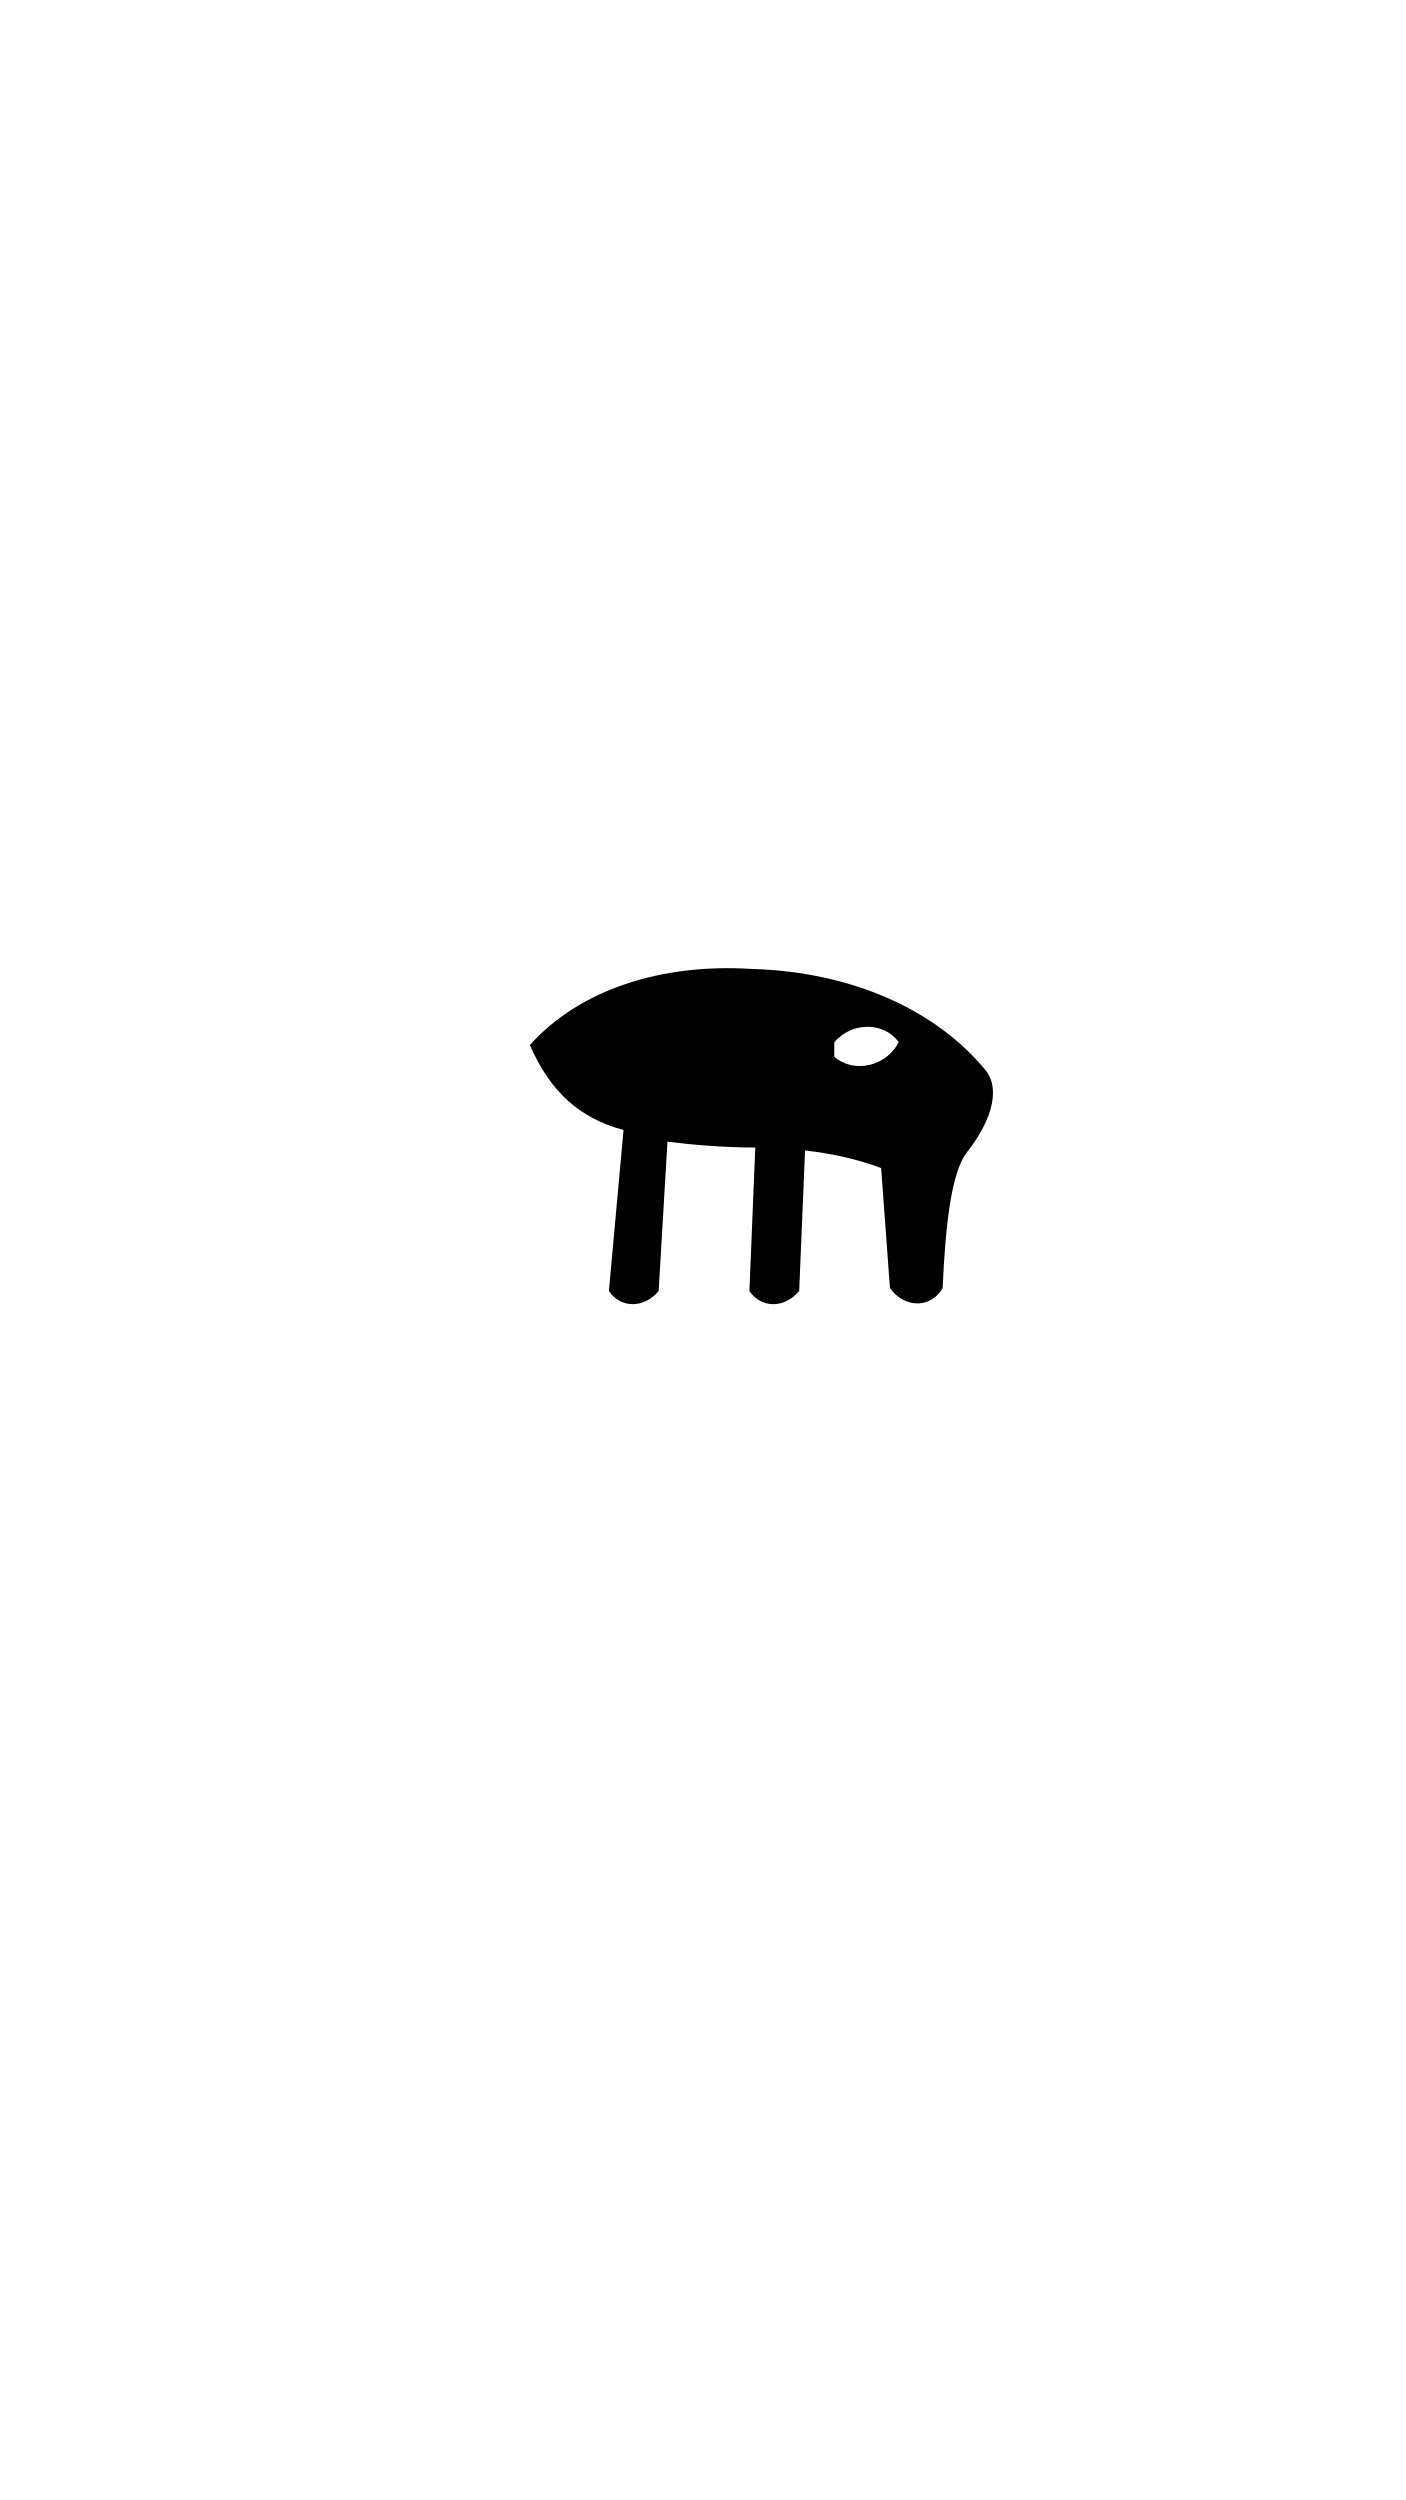
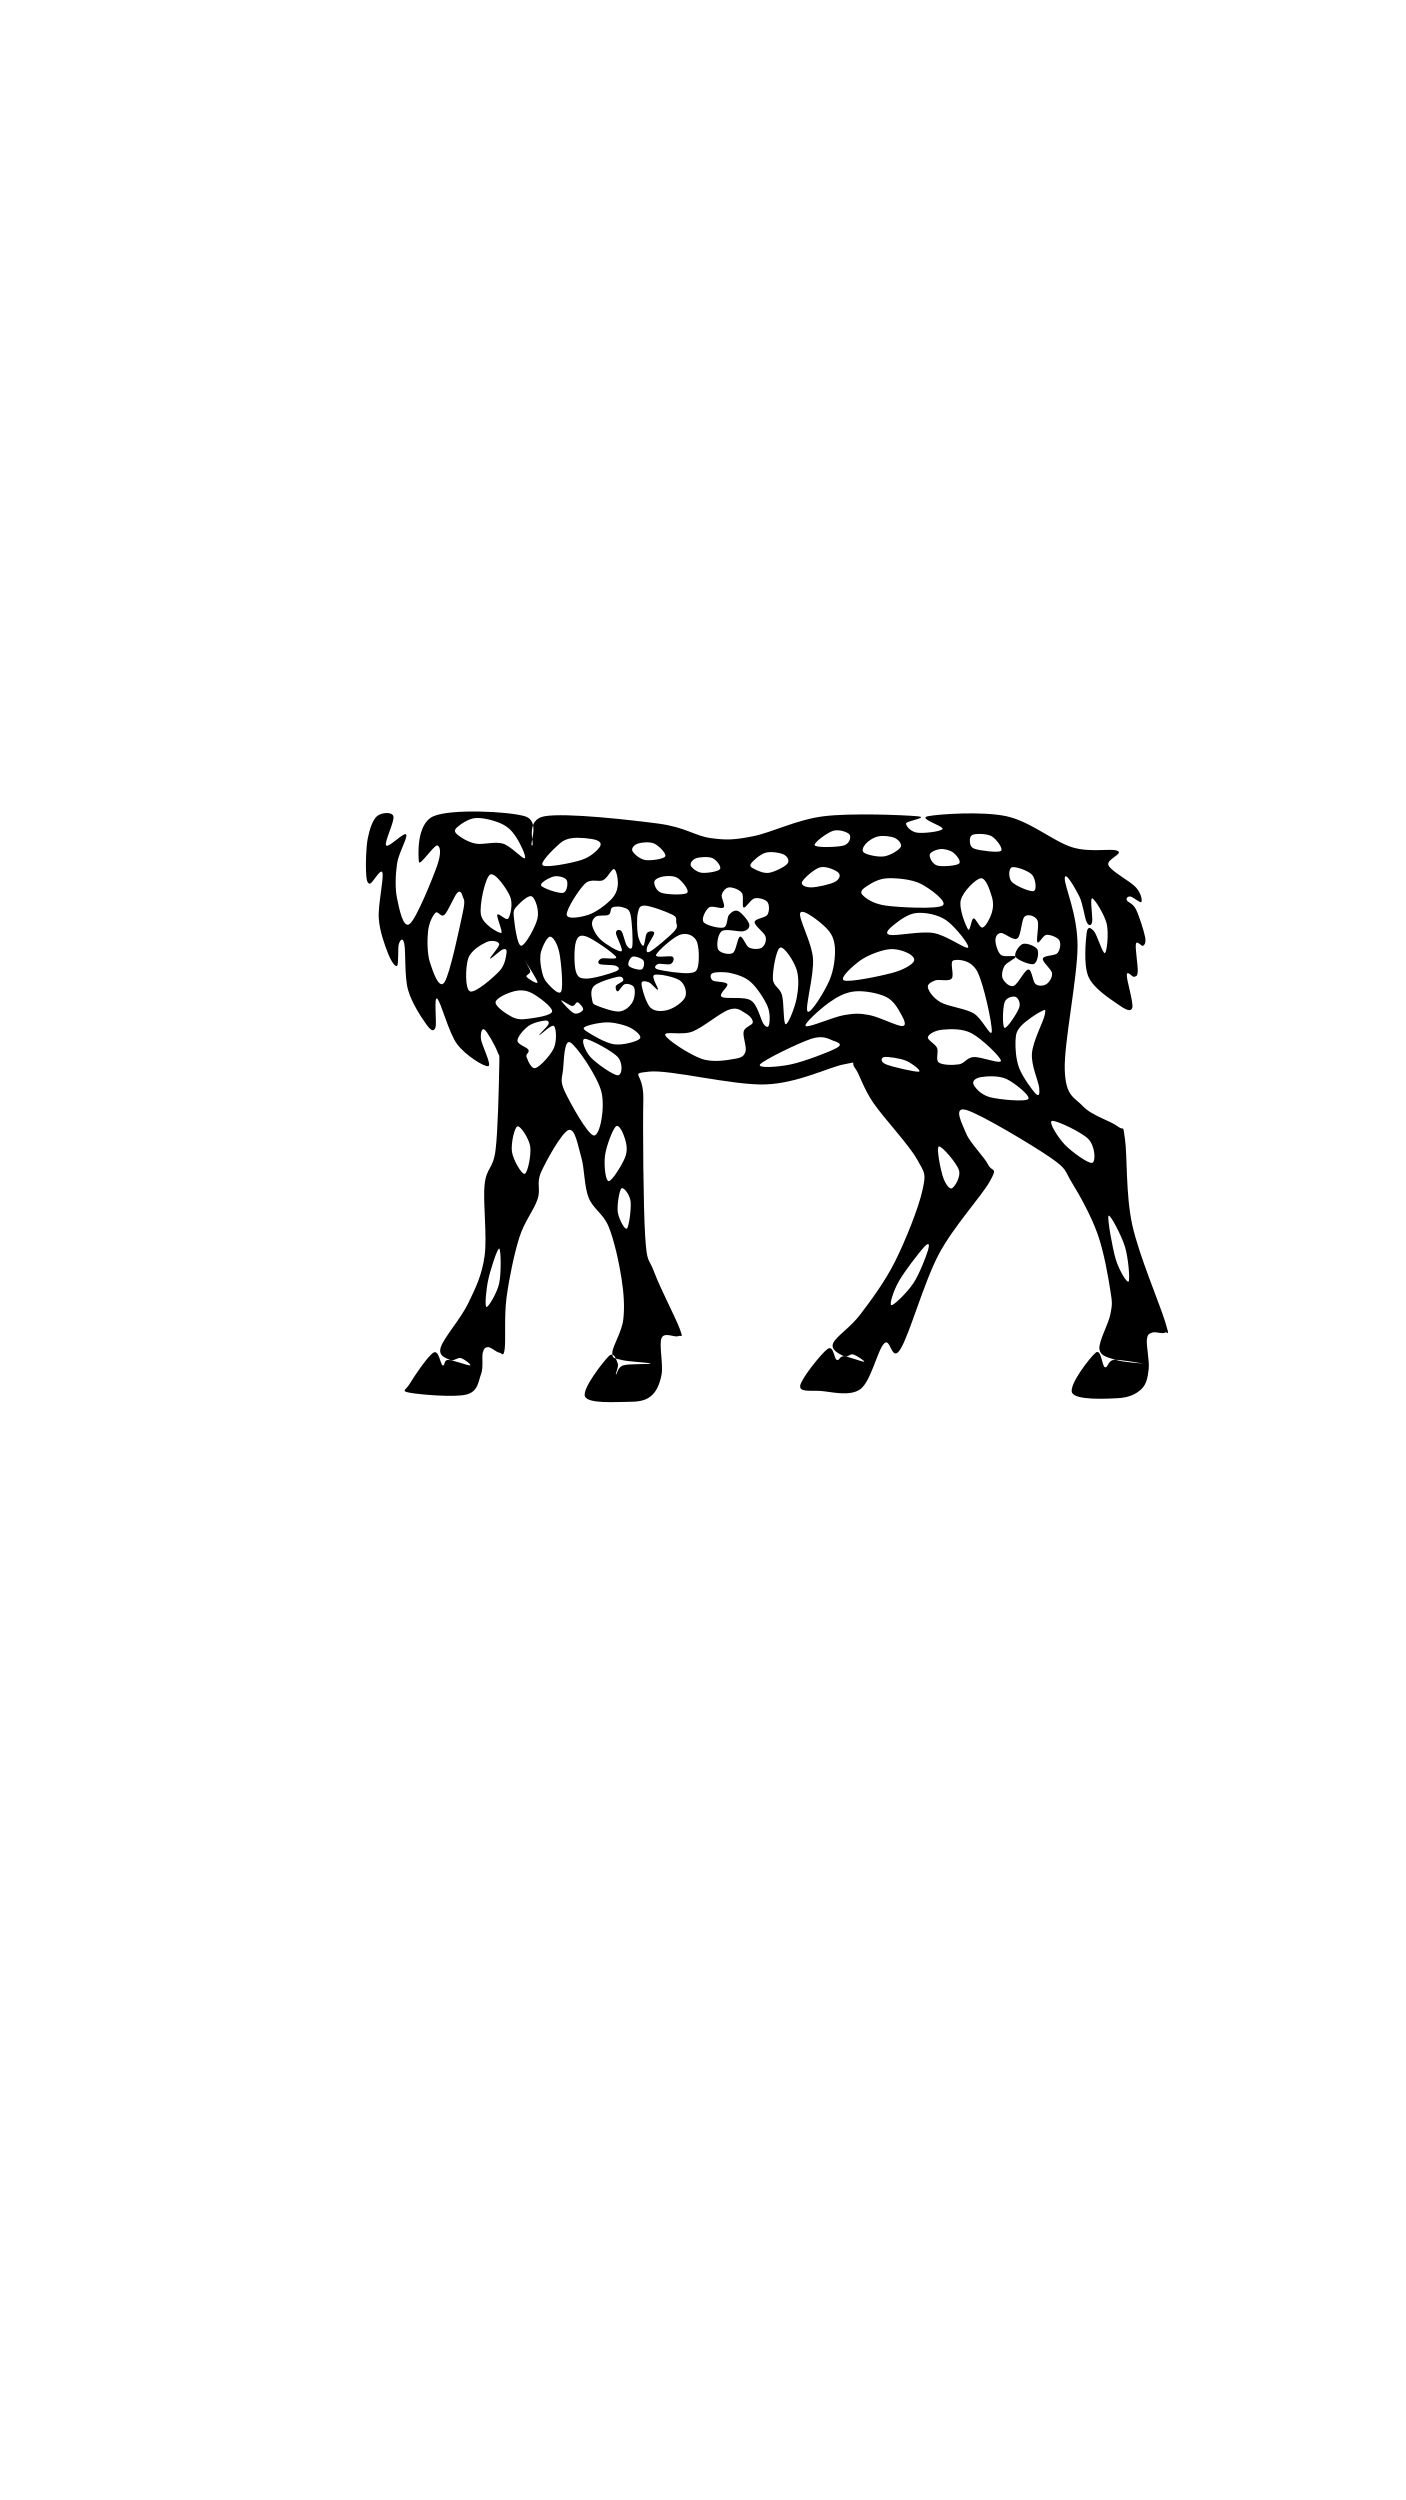
<svg xmlns="http://www.w3.org/2000/svg" viewBox="0 0 480 854" role="img" aria-labelledby="title" data-coordinate-system="shadow-loom-stage-480x854">
-   <path fill="currentColor" fill-rule="evenodd" clip-rule="evenodd" d="M 181 357 C 198 338 226 329 257 331 C 291 332 320 345 337 366 C 342 373 338 384 330 394 C 325 401 323 418 322 440 C 318 447 309 447 304 440 L 301 399 C 293 396 284 394 275 393 L 273 441 C 268 447 260 447 256 441 L 258 392 C 247 392 236 391 228 390 L 225 441 C 220 447 212 447 208 441 L 213 386 C 198 382 188 373 181 357 Z M 285 356 C 291 349 302 349 307 356 C 303 364 292 367 285 361 Z" />
+   <path fill="currentColor" fill-rule="evenodd" clip-rule="evenodd" d="M 128.77 278.82 C 130.22 277.58 133.86 277.16 134.38 278.82 C 134.90 280.49 131.16 287.76 131.89 288.80 C 132.61 289.84 138.12 284.02 138.74 285.06 C 139.36 286.10 136.14 291.39 135.63 295.03 C 135.11 298.66 134.90 303.44 135.63 306.87 C 136.35 310.30 137.70 317.46 139.99 315.59 C 142.27 313.73 147.78 300.12 149.34 295.65 C 150.89 291.19 150.37 289.00 149.34 288.80 C 148.30 288.59 143.31 296.07 143.10 294.41 C 142.90 292.74 142.07 281.42 148.09 278.82 C 154.11 276.23 173.64 277.16 179.25 278.82 C 184.86 280.49 180.60 288.80 181.74 288.80 C 182.89 288.80 178.94 280.07 186.11 278.82 C 193.27 277.58 215.29 280.07 224.75 281.32 C 234.20 282.56 237.42 285.58 242.82 286.30 C 248.22 287.03 250.71 286.93 257.15 285.68 C 263.59 284.43 272.11 279.97 281.46 278.82 C 290.81 277.68 308.57 278.41 313.24 278.82 C 317.92 279.24 309.50 280.38 309.50 281.32 C 309.50 282.25 311.16 284.12 313.24 284.43 C 315.32 284.75 321.34 284.12 321.97 283.19 C 322.59 282.25 313.35 279.55 316.98 278.82 C 320.62 278.10 335.57 277.06 343.78 278.82 C 351.99 280.59 359.88 287.45 366.22 289.42 C 372.55 291.39 379.72 289.63 381.80 290.67 C 383.87 291.70 377.64 293.57 378.68 295.65 C 379.72 297.73 386.16 301.05 388.03 303.13 C 389.90 305.21 390.21 307.60 389.90 308.12 C 389.59 308.64 386.99 306.35 386.16 306.25 C 385.33 306.14 384.60 306.77 384.91 307.49 C 385.22 308.22 386.99 308.53 388.03 310.61 C 389.07 312.69 390.73 317.88 391.14 319.96 C 391.56 322.03 391.04 322.66 390.52 323.07 C 390.00 323.49 388.34 321.00 388.03 322.45 C 387.72 323.90 388.76 329.93 388.65 331.80 C 388.55 333.67 388.03 333.46 387.41 333.67 C 386.78 333.88 385.02 331.28 384.91 333.04 C 384.81 334.81 387.30 342.60 386.78 344.26 C 386.26 345.92 384.29 344.78 381.80 343.02 C 379.30 341.25 373.59 337.72 371.82 333.67 C 370.06 329.62 370.89 321.31 371.20 318.71 C 371.51 316.11 372.66 316.95 373.69 318.09 C 374.73 319.23 376.71 325.98 377.43 325.57 C 378.16 325.15 378.78 318.71 378.06 315.59 C 377.33 312.48 373.90 306.97 373.07 306.87 C 372.24 306.77 373.38 313.62 373.07 314.97 C 372.76 316.32 371.93 316.43 371.20 314.97 C 370.47 313.52 369.96 308.74 368.71 306.25 C 367.46 303.75 363.83 297.21 363.72 300.01 C 363.62 302.82 368.09 312.17 368.09 323.07 C 368.09 333.98 363.41 356.31 363.72 365.45 C 364.03 374.59 366.94 374.70 369.96 377.92 C 372.97 381.14 379.41 382.90 381.80 384.77 C 384.19 386.64 383.46 383.53 384.29 389.13 C 385.12 394.74 384.50 408.04 386.78 418.43 C 389.07 428.81 396.13 445.33 398.00 451.46 C 399.87 457.58 398.73 454.57 398.00 455.20 C 397.27 455.82 394.68 454.78 393.64 455.20 C 392.60 455.61 391.98 455.61 391.77 457.69 C 391.56 459.77 392.70 464.86 392.39 467.66 C 392.08 470.46 391.66 472.85 389.90 474.52 C 388.13 476.18 385.74 477.42 381.80 477.63 C 377.85 477.84 367.46 478.36 366.22 475.76 C 364.97 473.16 372.45 463.51 374.32 462.05 C 376.19 460.60 376.40 466.62 377.43 467.04 C 378.47 467.45 378.37 464.75 380.55 464.54 C 382.73 464.34 390.42 465.79 390.52 465.79 C 390.63 465.79 383.67 465.37 381.17 464.54 C 378.68 463.71 375.88 463.40 375.56 460.80 C 375.25 458.21 378.68 452.29 379.30 448.96 C 379.93 445.64 380.03 445.43 379.30 440.86 C 378.58 436.29 377.12 427.67 374.94 421.54 C 372.76 415.41 368.92 408.45 366.22 404.09 C 363.52 399.73 364.76 399.52 358.74 395.37 C 352.71 391.21 334.85 380.51 330.07 379.16 C 325.29 377.81 328.82 384.15 330.07 387.26 C 331.32 390.38 336.20 395.16 337.55 397.86 C 338.90 400.56 340.98 398.38 338.17 403.47 C 335.37 408.56 325.81 418.84 320.72 428.40 C 315.63 437.95 310.75 455.71 307.63 460.80 C 304.52 465.89 304.31 456.65 302.02 458.93 C 299.74 461.22 297.56 471.81 293.92 474.52 C 290.29 477.22 283.64 475.35 280.21 475.14 C 276.78 474.93 272.94 475.66 273.36 473.27 C 273.77 470.88 280.63 462.26 282.70 460.80 C 284.78 459.35 284.89 464.13 285.82 464.54 C 286.76 464.96 286.76 463.19 288.31 463.30 C 289.87 463.40 294.65 465.27 295.17 465.17 C 295.69 465.06 292.57 462.99 291.43 462.67 C 290.29 462.36 289.46 463.92 288.31 463.30 C 287.17 462.67 283.64 461.32 284.57 458.93 C 285.51 456.55 290.39 453.64 293.92 448.96 C 297.45 444.29 302.23 437.95 305.76 430.89 C 309.30 423.83 313.87 412.40 315.11 406.58 C 316.36 400.77 316.05 400.98 313.24 395.99 C 310.44 391.00 301.82 381.86 298.29 376.67 C 294.75 371.48 293.71 367.01 292.05 364.83 C 290.39 362.65 293.40 362.65 288.31 363.58 C 283.22 364.52 272.63 370.02 261.52 370.44 C 250.40 370.85 228.59 365.24 221.63 366.08 C 214.67 366.91 219.97 366.08 219.76 375.42 C 219.55 384.77 219.76 412.30 220.38 422.16 C 221.01 432.03 221.53 429.33 223.50 434.63 C 225.47 439.93 230.87 450.31 232.22 453.95 C 233.57 457.58 232.64 455.92 231.60 456.44 C 230.56 456.96 226.93 454.88 225.99 457.07 C 225.06 459.25 226.62 466.21 225.99 469.53 C 225.37 472.85 224.23 475.45 222.25 477.01 C 220.28 478.57 217.89 478.88 214.15 478.88 C 210.41 478.88 200.86 479.60 199.82 477.01 C 198.78 474.41 206.05 465.17 207.92 463.30 C 209.79 461.43 210.62 464.75 211.03 465.79 C 211.45 466.83 210.10 469.43 210.41 469.53 C 210.72 469.63 210.93 467.04 212.90 466.41 C 214.88 465.79 222.36 466.10 222.25 465.79 C 222.15 465.48 214.46 465.17 212.28 464.54 C 210.10 463.92 209.06 464.34 209.16 462.05 C 209.27 459.77 212.38 455.09 212.90 450.83 C 213.42 446.57 213.11 441.80 212.28 436.50 C 211.45 431.20 209.79 423.62 207.92 419.05 C 206.05 414.48 202.62 413.02 201.06 409.08 C 199.51 405.13 199.71 399.21 198.57 395.37 C 197.43 391.52 196.49 385.19 194.21 386.02 C 191.92 386.85 186.63 396.41 184.86 400.35 C 183.09 404.30 184.86 405.96 183.61 409.70 C 182.37 413.44 179.15 417.18 177.38 422.79 C 175.62 428.40 173.85 437.02 173.02 443.35 C 172.19 449.69 172.81 457.69 172.40 460.80 C 171.98 463.92 171.46 462.15 170.53 462.05 C 169.59 461.95 167.72 460.18 166.79 460.18 C 165.85 460.18 165.33 460.49 164.92 462.05 C 164.50 463.61 165.23 467.14 164.29 469.53 C 163.36 471.92 163.36 475.35 159.31 476.38 C 155.26 477.42 143.21 476.38 139.99 475.76 C 136.77 475.14 138.64 474.93 139.99 472.65 C 141.34 470.36 146.22 463.09 148.09 462.05 C 149.96 461.01 150.37 466.00 151.21 466.41 C 152.04 466.83 151.52 464.54 153.08 464.54 C 154.63 464.54 159.83 466.52 160.55 466.41 C 161.28 466.31 158.58 464.23 157.44 463.92 C 156.30 463.61 154.84 465.17 153.70 464.54 C 152.56 463.92 149.54 463.40 150.58 460.18 C 151.62 456.96 157.44 450.42 159.93 445.22 C 162.42 440.03 164.60 435.77 165.54 429.02 C 166.47 422.27 164.92 410.74 165.54 404.71 C 166.16 398.69 168.45 399.52 169.28 392.87 C 170.11 386.23 170.42 370.44 170.53 364.83 C 170.63 359.22 170.73 361.40 169.90 359.22 C 169.07 357.04 166.47 352.47 165.54 351.74 C 164.60 351.01 164.09 352.78 164.29 354.86 C 164.50 356.93 168.14 363.89 166.79 364.21 C 165.44 364.52 159.10 360.57 156.19 356.73 C 153.28 352.88 150.58 342.08 149.34 341.15 C 148.09 340.21 149.34 349.66 148.71 351.12 C 148.09 352.57 147.15 352.05 145.60 349.87 C 144.04 347.69 140.61 342.60 139.36 338.03 C 138.12 333.46 138.64 325.05 138.12 322.45 C 137.60 319.85 136.66 321.20 136.25 322.45 C 135.83 323.70 136.25 329.41 135.63 329.93 C 135.00 330.45 133.55 328.27 132.51 325.57 C 131.47 322.87 129.70 318.30 129.39 313.73 C 129.08 309.15 131.16 300.12 130.64 298.14 C 130.12 296.17 127.21 301.99 126.28 301.88 C 125.34 301.78 125.13 300.12 125.03 297.52 C 124.93 294.92 125.03 289.42 125.65 286.30 C 126.28 283.19 127.32 280.07 128.77 278.82 Z M 249.05 344.89 C 246.04 345.92 240.22 350.91 236.59 352.36 C 232.95 353.82 226.72 352.05 227.24 353.61 C 227.76 355.17 235.76 360.36 239.70 361.71 C 243.65 363.06 248.43 362.13 250.92 361.71 C 253.41 361.30 254.14 360.78 254.66 359.22 C 255.18 357.66 253.62 354.03 254.04 352.36 C 254.45 350.70 257.05 350.29 257.15 349.25 C 257.26 348.21 256.01 346.86 254.66 346.13 C 253.31 345.41 252.06 343.85 249.05 344.89 Z M 350.01 313.10 C 348.87 314.14 348.87 319.65 347.52 320.58 C 346.17 321.52 343.16 318.61 341.91 318.71 C 340.66 318.81 340.04 319.96 340.04 321.20 C 340.04 322.45 340.77 325.25 341.91 326.19 C 343.05 327.12 346.69 326.19 346.90 326.81 C 347.10 327.44 343.88 328.68 343.16 329.93 C 342.43 331.18 342.01 333.15 342.53 334.29 C 343.05 335.43 344.82 337.30 346.27 336.78 C 347.73 336.26 350.01 331.28 351.26 331.18 C 352.51 331.07 352.71 335.33 353.75 336.16 C 354.79 336.99 356.56 336.78 357.49 336.16 C 358.43 335.54 359.57 333.88 359.36 332.42 C 359.15 330.97 355.93 328.58 356.24 327.44 C 356.56 326.29 360.30 326.60 361.23 325.57 C 362.16 324.53 362.48 322.24 361.85 321.20 C 361.23 320.16 358.74 319.23 357.49 319.33 C 356.24 319.44 354.89 322.66 354.37 321.83 C 353.86 321.00 355.10 315.80 354.37 314.35 C 353.65 312.89 351.15 312.06 350.01 313.10 Z M 249.05 303.13 C 247.91 303.23 246.87 304.48 246.56 305.62 C 246.25 306.77 247.91 309.26 247.18 309.99 C 246.45 310.71 243.34 309.15 242.20 309.99 C 241.05 310.82 239.49 313.83 240.33 314.97 C 241.16 316.11 245.73 317.26 247.18 316.84 C 248.64 316.43 248.22 313.41 249.05 312.48 C 249.88 311.54 251.02 310.71 252.17 311.23 C 253.31 311.75 255.59 314.45 255.91 315.59 C 256.22 316.74 255.59 317.67 254.04 318.09 C 252.48 318.50 248.01 317.05 246.56 318.09 C 245.10 319.13 244.69 323.07 245.31 324.32 C 245.93 325.57 249.05 326.29 250.30 325.57 C 251.54 324.84 251.86 320.27 252.79 319.96 C 253.73 319.65 254.66 323.07 255.91 323.70 C 257.15 324.32 259.33 324.32 260.27 323.70 C 261.20 323.07 261.93 321.41 261.52 319.96 C 261.10 318.50 257.67 316.22 257.78 314.97 C 257.88 313.73 261.41 313.62 262.14 312.48 C 262.87 311.34 262.87 309.05 262.14 308.12 C 261.41 307.18 259.13 306.56 257.78 306.87 C 256.43 307.18 254.76 310.30 254.04 309.99 C 253.31 309.67 254.24 306.14 253.41 305.00 C 252.58 303.86 250.19 303.03 249.05 303.13 Z M 325.71 328.06 C 324.25 328.47 326.12 333.15 325.08 334.29 C 324.04 335.43 320.82 334.40 319.47 334.91 C 318.12 335.43 316.67 336.16 316.98 337.41 C 317.29 338.65 318.75 340.94 321.34 342.39 C 323.94 343.85 329.65 344.47 332.56 346.13 C 335.47 347.79 338.59 354.75 338.79 352.36 C 339.00 349.98 335.99 335.85 333.81 331.80 C 331.63 327.75 327.16 327.64 325.71 328.06 Z M 194.83 356.10 C 192.65 354.86 192.65 362.65 192.34 365.45 C 192.03 368.26 191.20 369.19 192.96 372.93 C 194.73 376.67 200.86 387.89 202.93 387.89 C 205.01 387.89 206.78 378.23 205.43 372.93 C 204.08 367.63 197.01 357.35 194.83 356.10 Z M 292.05 338.65 C 288.83 338.97 286.13 340.42 283.33 342.39 C 280.52 344.37 274.40 349.77 275.23 350.49 C 276.06 351.22 284.68 347.38 288.31 346.76 C 291.95 346.13 293.71 346.13 297.04 346.76 C 300.36 347.38 306.49 350.60 308.26 350.49 C 310.02 350.39 308.57 347.79 307.63 346.13 C 306.70 344.47 305.24 341.77 302.65 340.52 C 300.05 339.28 295.27 338.34 292.05 338.65 Z M 156.19 305.00 C 155.15 306.04 153.08 311.34 151.83 312.48 C 150.58 313.62 149.65 310.92 148.71 311.86 C 147.78 312.79 146.53 315.28 146.22 318.09 C 145.91 320.89 145.91 325.77 146.84 328.68 C 147.78 331.59 149.96 338.34 151.83 335.54 C 153.70 332.73 157.02 316.74 158.06 311.86 C 159.10 306.97 158.37 307.39 158.06 306.25 C 157.75 305.10 157.23 303.96 156.19 305.00 Z M 273.36 311.86 C 272.63 313.62 277.30 321.83 277.72 327.44 C 278.13 333.04 274.91 344.26 275.85 345.51 C 276.78 346.76 281.77 338.55 283.33 334.91 C 284.89 331.28 285.41 326.71 285.20 323.70 C 284.99 320.68 284.05 318.81 282.08 316.84 C 280.11 314.87 274.08 310.09 273.36 311.86 Z M 321.97 351.74 C 319.47 351.95 317.29 353.20 316.98 354.23 C 316.67 355.27 319.47 356.52 320.10 357.97 C 320.72 359.43 319.47 362.02 320.72 362.96 C 321.97 363.89 325.60 363.89 327.58 363.58 C 329.55 363.27 330.17 361.30 332.56 361.09 C 334.95 360.88 342.01 363.69 341.91 362.34 C 341.81 360.99 335.26 354.75 331.94 352.99 C 328.62 351.22 324.46 351.53 321.97 351.74 Z M 303.27 300.01 C 300.26 300.12 297.87 301.57 296.42 302.51 C 294.96 303.44 293.51 304.48 294.55 305.62 C 295.58 306.77 298.08 308.74 302.65 309.36 C 307.22 309.99 319.99 310.61 321.97 309.36 C 323.94 308.12 317.60 303.44 314.49 301.88 C 311.37 300.33 306.28 299.91 303.27 300.01 Z M 162.42 279.45 C 159.93 279.66 157.23 281.63 156.19 282.56 C 155.15 283.50 155.15 284.12 156.19 285.06 C 157.23 285.99 159.83 287.65 162.42 288.17 C 165.02 288.69 168.97 287.34 171.77 288.17 C 174.58 289.00 178.52 293.57 179.25 293.16 C 179.98 292.74 177.48 287.65 176.13 285.68 C 174.78 283.71 173.43 282.36 171.15 281.32 C 168.86 280.28 164.92 279.24 162.42 279.45 Z M 209.79 296.90 C 208.96 296.59 207.71 299.81 206.05 300.64 C 204.39 301.47 201.89 299.91 199.82 301.88 C 197.74 303.86 193.38 310.71 193.58 312.48 C 193.79 314.24 198.57 313.31 201.06 312.48 C 203.56 311.65 206.88 309.15 208.54 307.49 C 210.20 305.83 210.83 304.27 211.03 302.51 C 211.24 300.74 210.62 297.21 209.79 296.90 Z M 355.62 345.51 C 354.27 346.13 350.22 348.83 348.77 350.49 C 347.31 352.16 347.00 353.09 346.90 355.48 C 346.79 357.87 347.00 361.82 348.14 364.83 C 349.29 367.84 352.61 372.41 353.75 373.55 C 354.89 374.70 355.21 373.97 355.00 371.68 C 354.79 369.40 352.19 364.00 352.51 359.84 C 352.82 355.69 356.35 349.14 356.87 346.76 C 357.39 344.37 356.97 344.89 355.62 345.51 Z M 200.44 319.96 C 198.15 319.13 197.32 319.85 196.70 321.83 C 196.08 323.80 196.08 329.72 196.70 331.80 C 197.32 333.88 198.15 334.29 200.44 334.29 C 202.73 334.29 208.75 332.53 210.41 331.80 C 212.07 331.07 211.35 330.34 210.41 329.93 C 209.48 329.51 205.63 329.72 204.80 329.31 C 203.97 328.89 204.49 327.85 205.43 327.44 C 206.36 327.02 211.24 328.06 210.41 326.81 C 209.58 325.57 202.73 320.79 200.44 319.96 Z M 166.16 321.83 C 164.40 322.66 160.87 324.63 159.93 327.44 C 159.00 330.24 158.79 337.93 160.55 338.65 C 162.32 339.38 168.45 333.98 170.53 331.80 C 172.60 329.62 172.81 326.81 173.02 325.57 C 173.23 324.32 172.71 324.01 171.77 324.32 C 170.84 324.63 167.62 327.75 167.41 327.44 C 167.20 327.12 170.73 323.38 170.53 322.45 C 170.32 321.52 167.93 321.00 166.16 321.83 Z M 209.16 309.99 C 208.33 310.40 208.85 311.96 207.92 312.48 C 206.98 313.00 204.49 312.48 203.56 313.10 C 202.62 313.73 202.00 314.87 202.31 316.22 C 202.62 317.57 203.76 319.75 205.43 321.20 C 207.09 322.66 211.45 325.36 212.28 324.94 C 213.11 324.53 210.41 319.85 210.41 318.71 C 210.41 317.57 211.66 317.36 212.28 318.09 C 212.90 318.81 213.53 322.24 214.15 323.07 C 214.77 323.90 215.81 324.84 216.02 323.07 C 216.23 321.31 215.92 314.66 215.40 312.48 C 214.88 310.30 213.94 310.40 212.90 309.99 C 211.87 309.57 210.00 309.57 209.16 309.99 Z M 313.24 311.86 C 310.33 312.06 307.32 314.35 305.76 315.59 C 304.21 316.84 301.71 318.81 303.89 319.33 C 306.08 319.85 314.38 317.98 318.85 318.71 C 323.32 319.44 329.97 324.42 330.69 323.70 C 331.42 322.97 326.12 316.32 323.21 314.35 C 320.31 312.37 316.15 311.65 313.24 311.86 Z M 303.27 324.32 C 300.57 324.74 296.42 326.29 293.92 328.06 C 291.43 329.82 286.55 334.19 288.31 334.91 C 290.08 335.64 300.57 333.46 304.52 332.42 C 308.46 331.38 311.06 329.82 312.00 328.68 C 312.93 327.54 311.58 326.29 310.13 325.57 C 308.67 324.84 305.97 323.90 303.27 324.32 Z M 220.38 309.36 C 218.41 309.26 218.31 310.19 217.89 311.86 C 217.47 313.52 217.58 317.46 217.89 319.33 C 218.20 321.20 219.24 323.18 219.76 323.07 C 220.28 322.97 220.38 319.44 221.01 318.71 C 221.63 317.98 223.50 317.88 223.50 318.71 C 223.50 319.54 221.21 322.66 221.01 323.70 C 220.80 324.74 220.69 325.88 222.25 324.94 C 223.81 324.01 228.90 319.75 230.35 318.09 C 231.81 316.43 231.08 315.91 230.98 314.97 C 230.87 314.04 231.50 313.41 229.73 312.48 C 227.97 311.54 222.36 309.47 220.38 309.36 Z M 167.41 298.77 C 165.75 299.81 163.67 309.15 164.29 312.48 C 164.92 315.80 170.21 318.71 171.15 318.71 C 172.08 318.71 169.49 313.31 169.90 312.48 C 170.32 311.65 172.91 314.76 173.64 313.73 C 174.37 312.69 175.30 308.74 174.26 306.25 C 173.23 303.75 169.07 297.73 167.41 298.77 Z M 266.50 323.70 C 265.15 324.22 263.90 331.59 264.01 334.29 C 264.11 336.99 266.40 337.30 267.12 339.90 C 267.85 342.50 267.54 349.66 268.37 349.87 C 269.20 350.08 271.49 344.26 272.11 341.15 C 272.73 338.03 273.04 334.08 272.11 331.18 C 271.18 328.27 267.85 323.18 266.50 323.70 Z M 335.05 300.01 C 333.29 300.22 328.93 304.58 328.20 307.49 C 327.47 310.40 329.97 316.43 330.69 317.46 C 331.42 318.50 331.73 313.83 332.56 313.73 C 333.39 313.62 334.64 317.15 335.68 316.84 C 336.72 316.53 338.27 313.62 338.79 311.86 C 339.31 310.09 339.42 308.22 338.79 306.25 C 338.17 304.27 336.82 299.81 335.05 300.01 Z M 232.22 319.33 C 229.94 320.16 224.54 324.94 224.12 326.19 C 223.71 327.44 228.90 326.29 229.73 326.81 C 230.56 327.33 229.94 328.89 229.11 329.31 C 228.28 329.72 225.47 328.99 224.75 329.31 C 224.02 329.62 222.98 330.66 224.75 331.18 C 226.51 331.69 233.05 332.63 235.34 332.42 C 237.63 332.21 238.04 331.80 238.46 329.93 C 238.87 328.06 238.87 322.97 237.83 321.20 C 236.79 319.44 234.51 318.50 232.22 319.33 Z M 223.50 333.04 C 222.25 333.56 225.06 337.62 224.75 338.03 C 224.43 338.45 222.56 335.85 221.63 335.54 C 220.69 335.23 219.03 334.71 219.14 336.16 C 219.24 337.62 220.69 342.81 222.25 344.26 C 223.81 345.72 226.51 345.51 228.48 344.89 C 230.46 344.26 233.47 342.19 234.09 340.52 C 234.72 338.86 233.99 336.16 232.22 334.91 C 230.46 333.67 224.75 332.53 223.50 333.04 Z M 277.10 354.86 C 272.94 356.21 260.79 362.13 259.65 363.58 C 258.50 365.04 265.88 364.52 270.24 363.58 C 274.60 362.65 283.43 359.32 285.82 357.97 C 288.21 356.62 286.03 356.00 284.57 355.48 C 283.12 354.96 281.25 353.51 277.10 354.86 Z M 186.11 348.63 C 184.96 348.73 182.05 349.35 180.50 350.49 C 178.94 351.64 176.76 354.13 176.76 355.48 C 176.76 356.83 179.98 357.66 180.50 358.60 C 181.02 359.53 179.46 360.05 179.87 361.09 C 180.29 362.13 181.43 365.35 182.99 364.83 C 184.55 364.31 188.18 360.36 189.22 357.97 C 190.26 355.58 190.05 351.22 189.22 350.49 C 188.39 349.77 184.55 353.71 184.24 353.61 C 183.92 353.51 187.04 350.70 187.35 349.87 C 187.66 349.04 187.25 348.52 186.11 348.63 Z M 243.44 332.42 C 242.40 332.84 242.61 334.29 243.44 334.91 C 244.27 335.54 247.91 335.23 248.43 336.16 C 248.95 337.10 245.21 339.59 246.56 340.52 C 247.91 341.46 254.14 340.21 256.53 341.77 C 258.92 343.33 259.85 348.52 260.89 349.87 C 261.93 351.22 262.55 350.91 262.76 349.87 C 262.97 348.83 263.18 346.03 262.14 343.64 C 261.10 341.25 258.61 337.41 256.53 335.54 C 254.45 333.67 251.86 332.94 249.67 332.42 C 247.49 331.90 244.48 332.01 243.44 332.42 Z M 211.03 333.67 C 209.37 333.98 204.39 335.43 202.93 336.78 C 201.48 338.13 202.10 340.63 202.31 341.77 C 202.52 342.91 202.62 343.02 204.18 343.64 C 205.74 344.26 209.68 345.72 211.66 345.51 C 213.63 345.30 215.19 343.74 216.02 342.39 C 216.85 341.04 217.06 338.45 216.64 337.41 C 216.23 336.37 214.46 335.95 213.53 336.16 C 212.59 336.37 211.55 338.55 211.03 338.65 C 210.52 338.76 210.10 337.41 210.41 336.78 C 210.72 336.16 212.80 335.43 212.90 334.91 C 213.01 334.40 212.70 333.36 211.03 333.67 Z M 175.51 338.65 C 173.43 339.17 169.38 340.94 169.28 342.39 C 169.18 343.85 173.02 346.44 174.89 347.38 C 176.76 348.31 178.21 348.31 180.50 348.00 C 182.78 347.69 188.39 346.96 188.60 345.51 C 188.81 344.05 183.92 340.42 181.74 339.28 C 179.56 338.13 177.59 338.13 175.51 338.65 Z M 195.45 286.30 C 193.27 286.62 192.13 287.24 190.47 288.80 C 188.81 290.35 184.13 294.82 185.48 295.65 C 186.83 296.48 195.35 294.82 198.57 293.78 C 201.79 292.74 203.97 290.56 204.80 289.42 C 205.63 288.28 205.11 287.45 203.56 286.93 C 202.00 286.41 197.64 285.99 195.45 286.30 Z M 335.05 367.95 C 333.19 368.26 332.04 369.30 332.56 370.44 C 333.08 371.58 335.05 373.97 338.17 374.80 C 341.29 375.63 350.32 376.46 351.26 375.42 C 352.19 374.38 346.48 369.81 343.78 368.57 C 341.08 367.32 336.92 367.63 335.05 367.95 Z M 359.36 382.90 C 358.01 383.21 361.44 388.62 363.72 391.00 C 366.01 393.39 371.72 397.55 373.07 397.24 C 374.42 396.92 374.11 391.52 371.82 389.13 C 369.54 386.75 360.71 382.59 359.36 382.90 Z M 207.92 349.25 C 205.43 349.14 201.69 349.98 200.44 350.49 C 199.19 351.01 198.88 351.33 200.44 352.36 C 202.00 353.40 206.78 356.31 209.79 356.73 C 212.80 357.14 217.58 355.79 218.51 354.86 C 219.45 353.92 217.16 352.05 215.40 351.12 C 213.63 350.18 210.41 349.35 207.92 349.25 Z M 181.74 306.25 C 180.60 305.52 177.80 308.22 176.76 309.36 C 175.72 310.51 175.30 310.82 175.51 313.10 C 175.72 315.39 176.65 322.97 178.00 323.07 C 179.35 323.18 182.99 316.53 183.61 313.73 C 184.24 310.92 182.89 306.97 181.74 306.25 Z M 187.98 319.96 C 186.94 319.85 185.38 323.18 184.86 324.94 C 184.34 326.71 184.55 328.79 184.86 330.55 C 185.17 332.32 185.59 334.19 186.73 335.54 C 187.87 336.89 190.99 340.32 191.71 338.65 C 192.44 336.99 191.71 328.68 191.09 325.57 C 190.47 322.45 189.01 320.06 187.98 319.96 Z M 210.41 384.77 C 209.27 385.71 207.09 391.63 206.67 394.74 C 206.26 397.86 206.78 403.36 207.92 403.47 C 209.06 403.57 212.59 397.76 213.53 395.37 C 214.46 392.98 214.05 390.90 213.53 389.13 C 213.01 387.37 211.55 383.84 210.41 384.77 Z M 199.82 354.86 C 198.26 354.86 199.82 359.01 201.69 361.09 C 203.56 363.17 209.48 367.32 211.03 367.32 C 212.59 367.32 212.90 363.17 211.03 361.09 C 209.16 359.01 201.37 354.86 199.82 354.86 Z M 378.68 415.31 C 378.16 416.04 380.03 426.53 381.17 430.27 C 382.32 434.01 385.02 438.47 385.54 437.75 C 386.05 437.02 385.43 429.64 384.29 425.90 C 383.15 422.16 379.20 414.58 378.68 415.31 Z M 315.74 425.90 C 314.07 427.67 308.88 434.42 307.01 437.75 C 305.14 441.07 303.69 445.74 304.52 445.85 C 305.35 445.95 309.92 441.48 312.00 438.37 C 314.07 435.25 316.36 429.23 316.98 427.15 C 317.60 425.07 317.40 424.14 315.74 425.90 Z M 176.76 384.77 C 175.72 385.08 174.47 390.80 174.89 393.50 C 175.30 396.20 178.21 401.29 179.25 400.98 C 180.29 400.66 181.54 394.33 181.12 391.63 C 180.70 388.93 177.80 384.46 176.76 384.77 Z M 300.15 285.68 C 298.49 285.99 296.62 287.24 295.79 288.17 C 294.96 289.11 294.13 290.56 295.17 291.29 C 296.21 292.02 299.95 292.85 302.02 292.54 C 304.10 292.22 307.01 290.46 307.63 289.42 C 308.26 288.38 307.01 286.93 305.76 286.30 C 304.52 285.68 301.82 285.37 300.15 285.68 Z M 280.21 296.27 C 278.13 296.79 274.50 300.12 273.98 301.26 C 273.46 302.40 275.23 303.13 277.10 303.13 C 278.97 303.13 283.64 302.09 285.20 301.26 C 286.76 300.43 287.27 298.98 286.44 298.14 C 285.61 297.31 282.29 295.76 280.21 296.27 Z M 261.52 291.29 C 259.65 291.81 257.15 294.09 256.53 295.03 C 255.91 295.96 256.74 296.38 257.78 296.90 C 258.81 297.42 260.89 298.46 262.76 298.14 C 264.63 297.83 268.16 296.07 268.99 295.03 C 269.82 293.99 268.99 292.54 267.75 291.91 C 266.50 291.29 263.38 290.77 261.52 291.29 Z M 226.62 299.39 C 225.26 299.60 223.60 300.33 223.50 301.26 C 223.40 302.20 224.12 304.38 225.99 305.00 C 227.86 305.62 233.78 305.83 234.72 305.00 C 235.65 304.17 232.95 300.95 231.60 300.01 C 230.25 299.08 227.97 299.18 226.62 299.39 Z M 320.72 391.63 C 319.79 391.94 321.24 399.21 321.97 401.60 C 322.69 403.99 324.15 406.27 325.08 405.96 C 326.02 405.65 328.30 402.12 327.58 399.73 C 326.85 397.34 321.66 391.32 320.72 391.63 Z M 284.57 283.81 C 282.60 284.43 277.72 287.97 278.34 288.80 C 278.97 289.63 286.34 289.42 288.31 288.80 C 290.29 288.17 290.81 285.89 290.18 285.06 C 289.56 284.23 286.55 283.19 284.57 283.81 Z M 170.53 426.53 C 169.90 426.32 167.51 433.80 166.79 437.12 C 166.06 440.45 165.54 446.26 166.16 446.47 C 166.79 446.68 169.80 441.69 170.53 438.37 C 171.25 435.04 171.15 426.74 170.53 426.53 Z M 345.65 296.27 C 344.51 296.69 344.40 299.91 345.65 301.26 C 346.90 302.61 351.99 304.79 353.13 304.38 C 354.27 303.96 353.75 300.12 352.51 298.77 C 351.26 297.42 346.79 295.86 345.65 296.27 Z M 332.56 285.06 C 331.32 285.37 331.21 286.72 331.32 287.55 C 331.42 288.38 331.42 289.52 333.19 290.04 C 334.95 290.56 340.98 291.39 341.91 290.67 C 342.85 289.94 340.35 286.62 338.79 285.68 C 337.24 284.75 333.81 284.75 332.56 285.06 Z M 217.89 288.17 C 216.64 288.59 215.60 289.73 216.02 290.67 C 216.44 291.60 218.51 293.47 220.38 293.78 C 222.25 294.09 226.72 293.47 227.24 292.54 C 227.76 291.60 225.06 288.90 223.50 288.17 C 221.94 287.45 219.14 287.76 217.89 288.17 Z M 321.34 290.04 C 319.99 290.15 317.81 290.98 317.60 291.91 C 317.40 292.85 318.44 295.13 320.10 295.65 C 321.76 296.17 326.64 295.76 327.58 295.03 C 328.51 294.30 326.75 292.12 325.71 291.29 C 324.67 290.46 322.69 289.94 321.34 290.04 Z M 212.28 405.96 C 211.55 406.58 210.72 411.78 211.03 414.06 C 211.35 416.35 213.42 420.30 214.15 419.67 C 214.88 419.05 215.71 412.61 215.40 410.32 C 215.09 408.04 213.01 405.34 212.28 405.96 Z M 237.83 293.16 C 236.59 293.57 235.65 294.82 235.96 295.65 C 236.27 296.48 238.04 297.94 239.70 298.14 C 241.36 298.35 245.31 297.73 245.93 296.90 C 246.56 296.07 244.79 293.78 243.44 293.16 C 242.09 292.54 239.08 292.74 237.83 293.16 Z M 349.39 322.45 C 350.64 322.03 353.75 323.18 354.37 324.32 C 355.00 325.46 354.37 328.89 353.13 329.31 C 351.88 329.72 347.52 327.96 346.90 326.81 C 346.27 325.67 348.14 322.87 349.39 322.45 Z M 346.90 340.52 C 346.07 340.21 343.78 340.63 343.16 342.39 C 342.53 344.16 342.33 350.81 343.16 351.12 C 343.99 351.43 347.52 346.03 348.14 344.26 C 348.77 342.50 347.73 340.84 346.90 340.52 Z M 189.22 299.39 C 187.77 299.70 184.34 301.57 184.86 302.51 C 185.38 303.44 190.88 305.31 192.34 305.00 C 193.79 304.69 194.10 301.57 193.58 300.64 C 193.07 299.70 190.68 299.08 189.22 299.39 Z M 302.02 361.09 C 300.88 361.30 300.67 362.75 302.65 363.58 C 304.62 364.41 312.72 366.28 313.87 366.08 C 315.01 365.87 311.48 363.17 309.50 362.34 C 307.53 361.51 303.17 360.88 302.02 361.09 Z M 216.02 326.81 C 215.19 327.12 214.25 329.20 214.77 329.93 C 215.29 330.66 218.31 331.49 219.14 331.18 C 219.97 330.86 220.28 328.79 219.76 328.06 C 219.24 327.33 216.85 326.50 216.02 326.81 Z M 191.71 341.77 C 191.82 342.19 194.83 345.61 196.08 346.13 C 197.32 346.65 198.99 345.51 199.19 344.89 C 199.40 344.26 197.95 342.60 197.32 342.39 C 196.70 342.19 196.39 343.74 195.45 343.64 C 194.52 343.54 191.61 341.35 191.71 341.77 Z M 179.25 328.06 C 178.84 327.44 181.02 330.86 181.12 331.80 C 181.22 332.73 179.46 333.04 179.87 333.67 C 180.29 334.29 183.72 336.47 183.61 335.54 C 183.51 334.60 179.67 328.68 179.25 328.06 Z" />
</svg>
